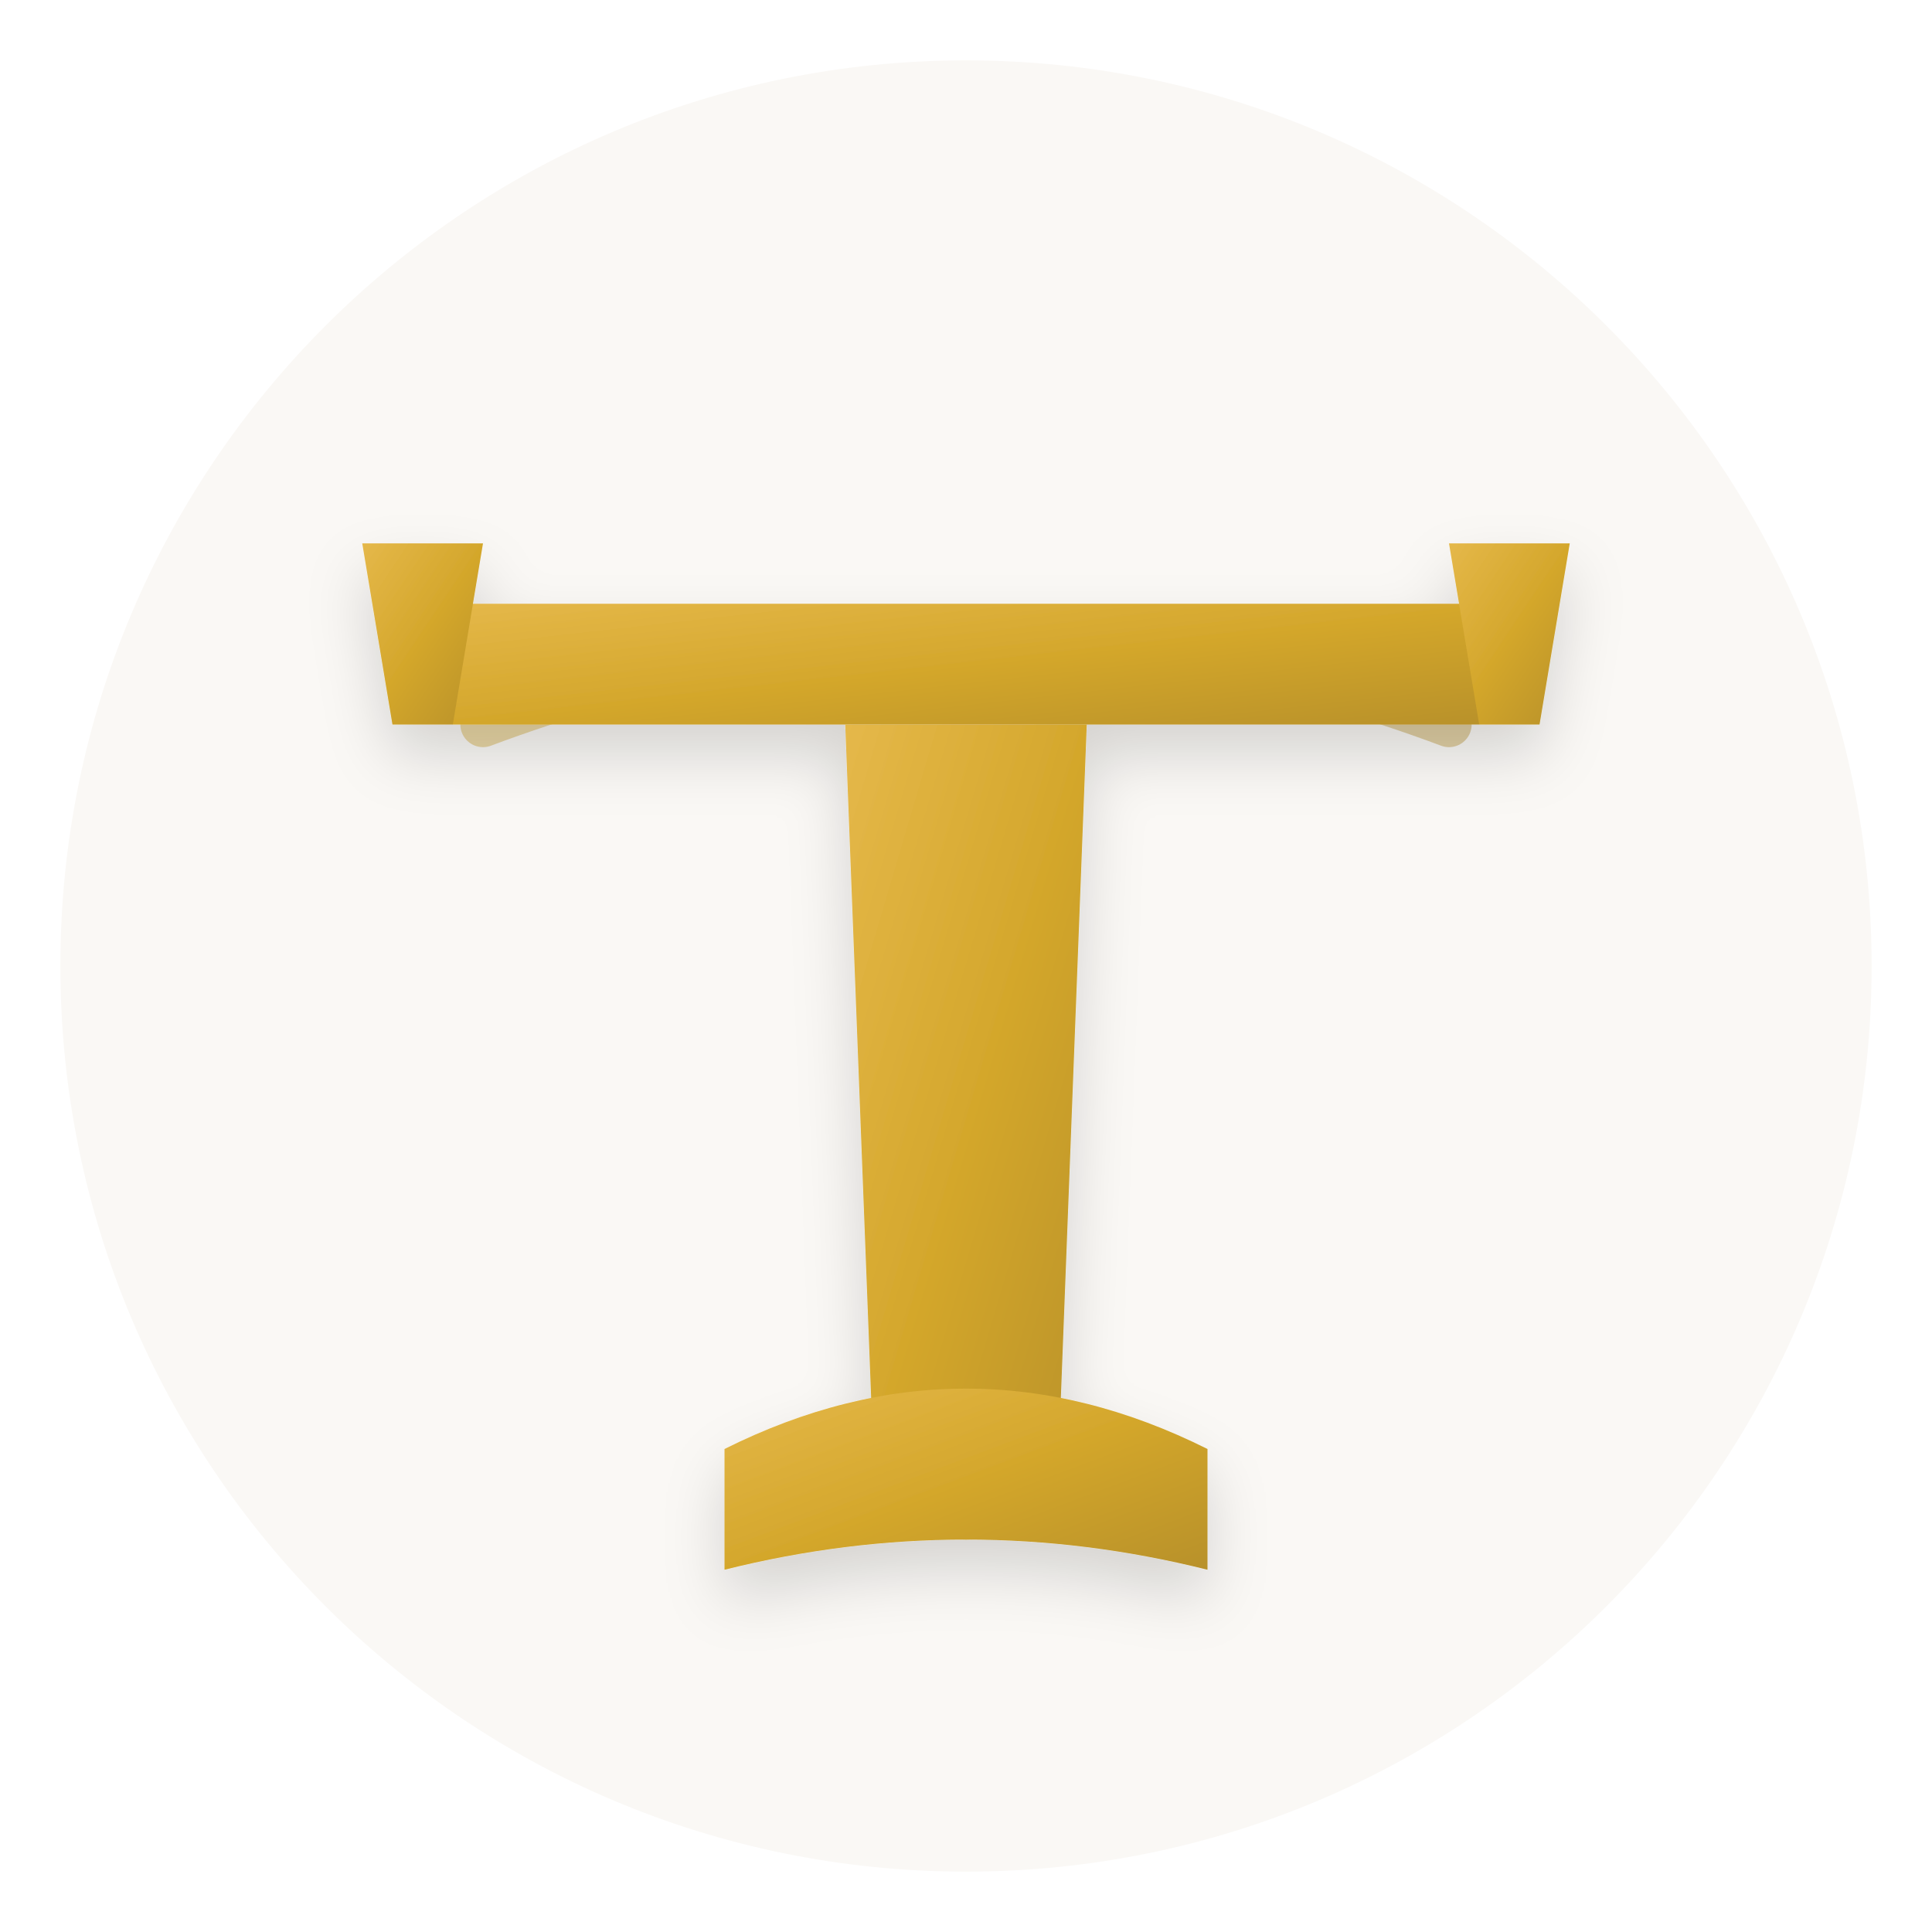
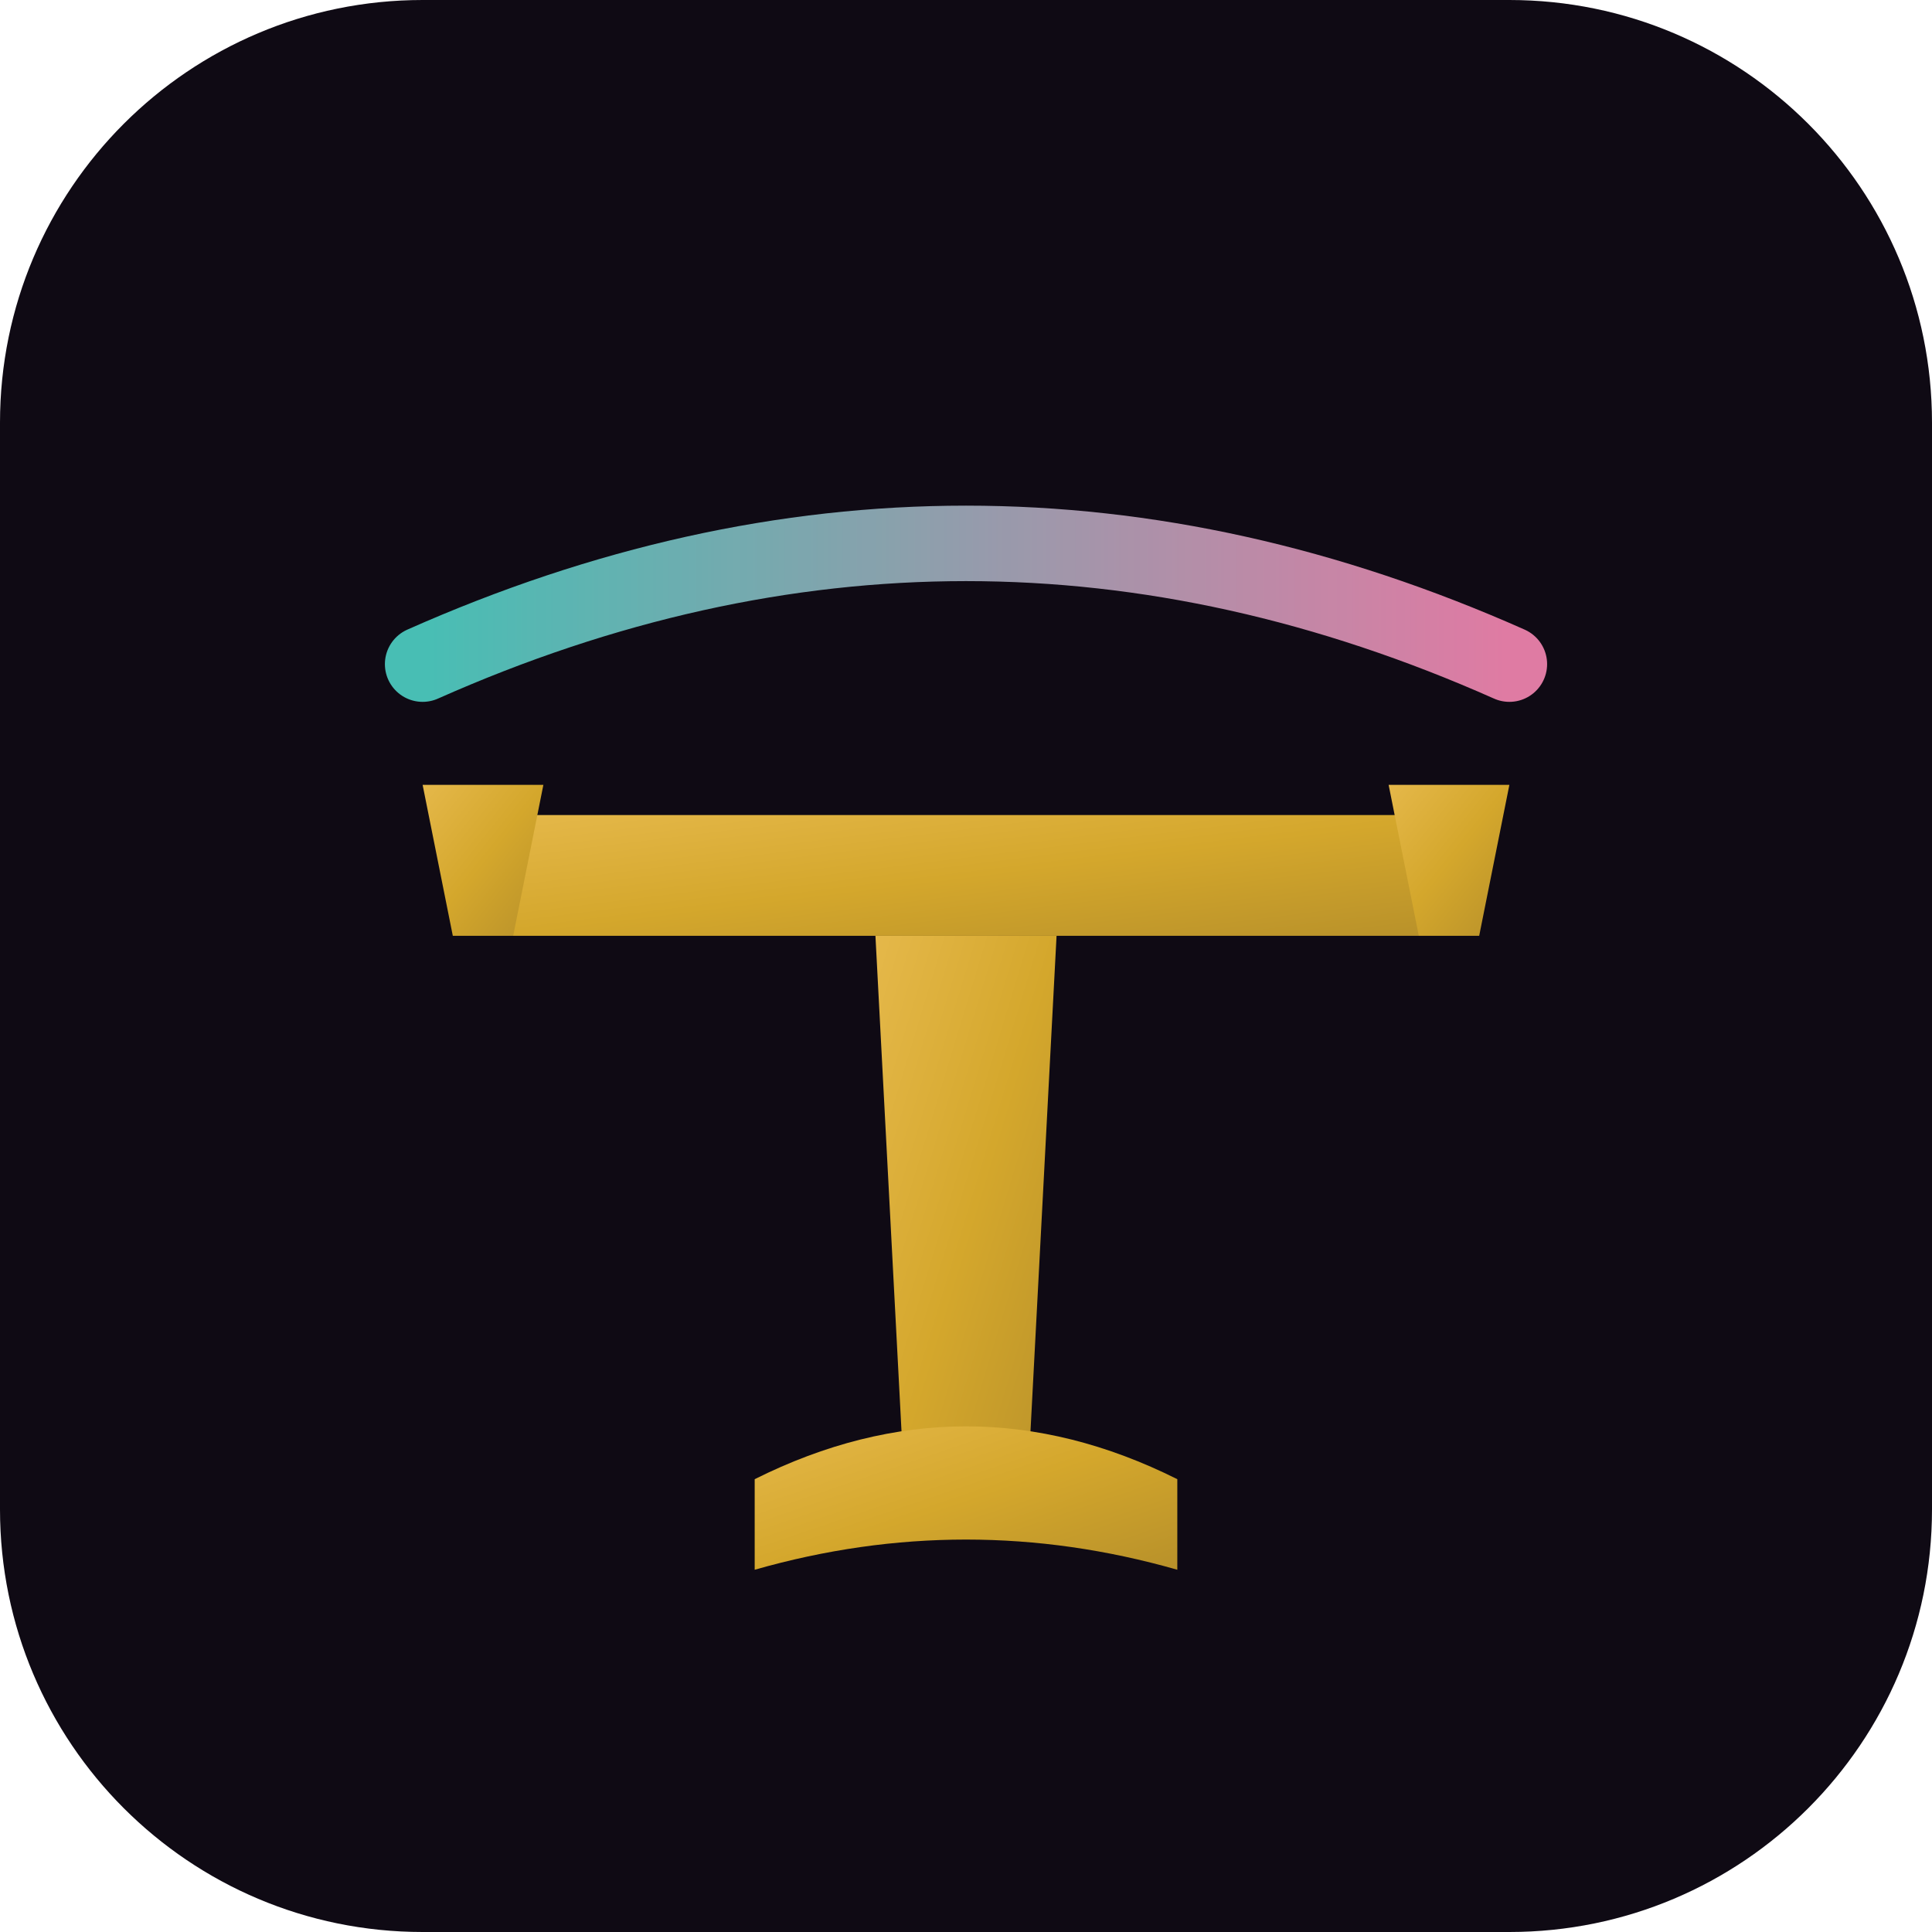
- <svg xmlns="http://www.w3.org/2000/svg" viewBox="0 0 64 64">
+ <svg xmlns="http://www.w3.org/2000/svg" viewBox="0 0 64 64" role="img" aria-label="Tandava">
  <defs>
-     <linearGradient id="goldGradient" x1="0%" y1="0%" x2="100%" y2="100%">
-       <stop offset="0%" style="stop-color:#E5B84A;stop-opacity:1" />
-       <stop offset="50%" style="stop-color:#D4A72C;stop-opacity:1" />
-       <stop offset="100%" style="stop-color:#B8912A;stop-opacity:1" />
+     <linearGradient id="gold" x1="0%" y1="0%" x2="100%" y2="100%">
+       <stop offset="0%" stop-color="#E5B84A" />
+       <stop offset="50%" stop-color="#D4A72C" />
+       <stop offset="100%" stop-color="#B8912A" />
    </linearGradient>
-     <filter id="shadow" x="-10%" y="-10%" width="120%" height="120%">
-       <feDropShadow dx="0" dy="1" stdDeviation="1" flood-opacity="0.15" />
-     </filter>
+     <linearGradient id="brand" x1="0%" y1="0%" x2="100%" y2="0%">
+       <stop offset="0%" stop-color="#4FD1C5" />
+       <stop offset="100%" stop-color="#F687B3" />
+     </linearGradient>
  </defs>
-   <circle cx="32" cy="32" r="30" fill="#FAF8F5" />
-   <path d="M16 24 Q32 18 48 24" fill="none" stroke="url(#goldGradient)" stroke-width="1.5" stroke-linecap="round" opacity="0.4" />
-   <g filter="url(#shadow)">
-     <path d="M14 20 L50 20 L49 24 L15 24 Z" fill="url(#goldGradient)" />
-     <path d="M12 18 L16 18 L15 24 L13 24 Z" fill="url(#goldGradient)" />
-     <path d="M48 18 L52 18 L51 24 L49 24 Z" fill="url(#goldGradient)" />
-     <path d="M28 24 L36 24 L35 50 Q32 52 29 50 Z" fill="url(#goldGradient)" />
-     <path d="M24 48 Q32 44 40 48 L40 52 Q32 50 24 52 Z" fill="url(#goldGradient)" />
+   <rect x="0" y="0" width="64" height="64" rx="14" fill="#0F0A14" />
+   <path d="M14 22 Q32 14 50 22" fill="none" stroke="url(#brand)" stroke-width="2.5" stroke-linecap="round" opacity="0.9" />
+   <g fill="url(#gold)">
+     <path d="M16 27 L48 27 L47 31 L17 31 Z" />
+     <path d="M14 26 L18 26 L17 31 L15 31 Z" />
+     <path d="M46 26 L50 26 L49 31 L47 31 Z" />
+     <path d="M29 31 L35 31 L34 50 Q32 51.5 30 50 Z" />
+     <path d="M25 49 Q32 45.5 39 49 L39 52 Q32 50 25 52 Z" />
  </g>
</svg>
